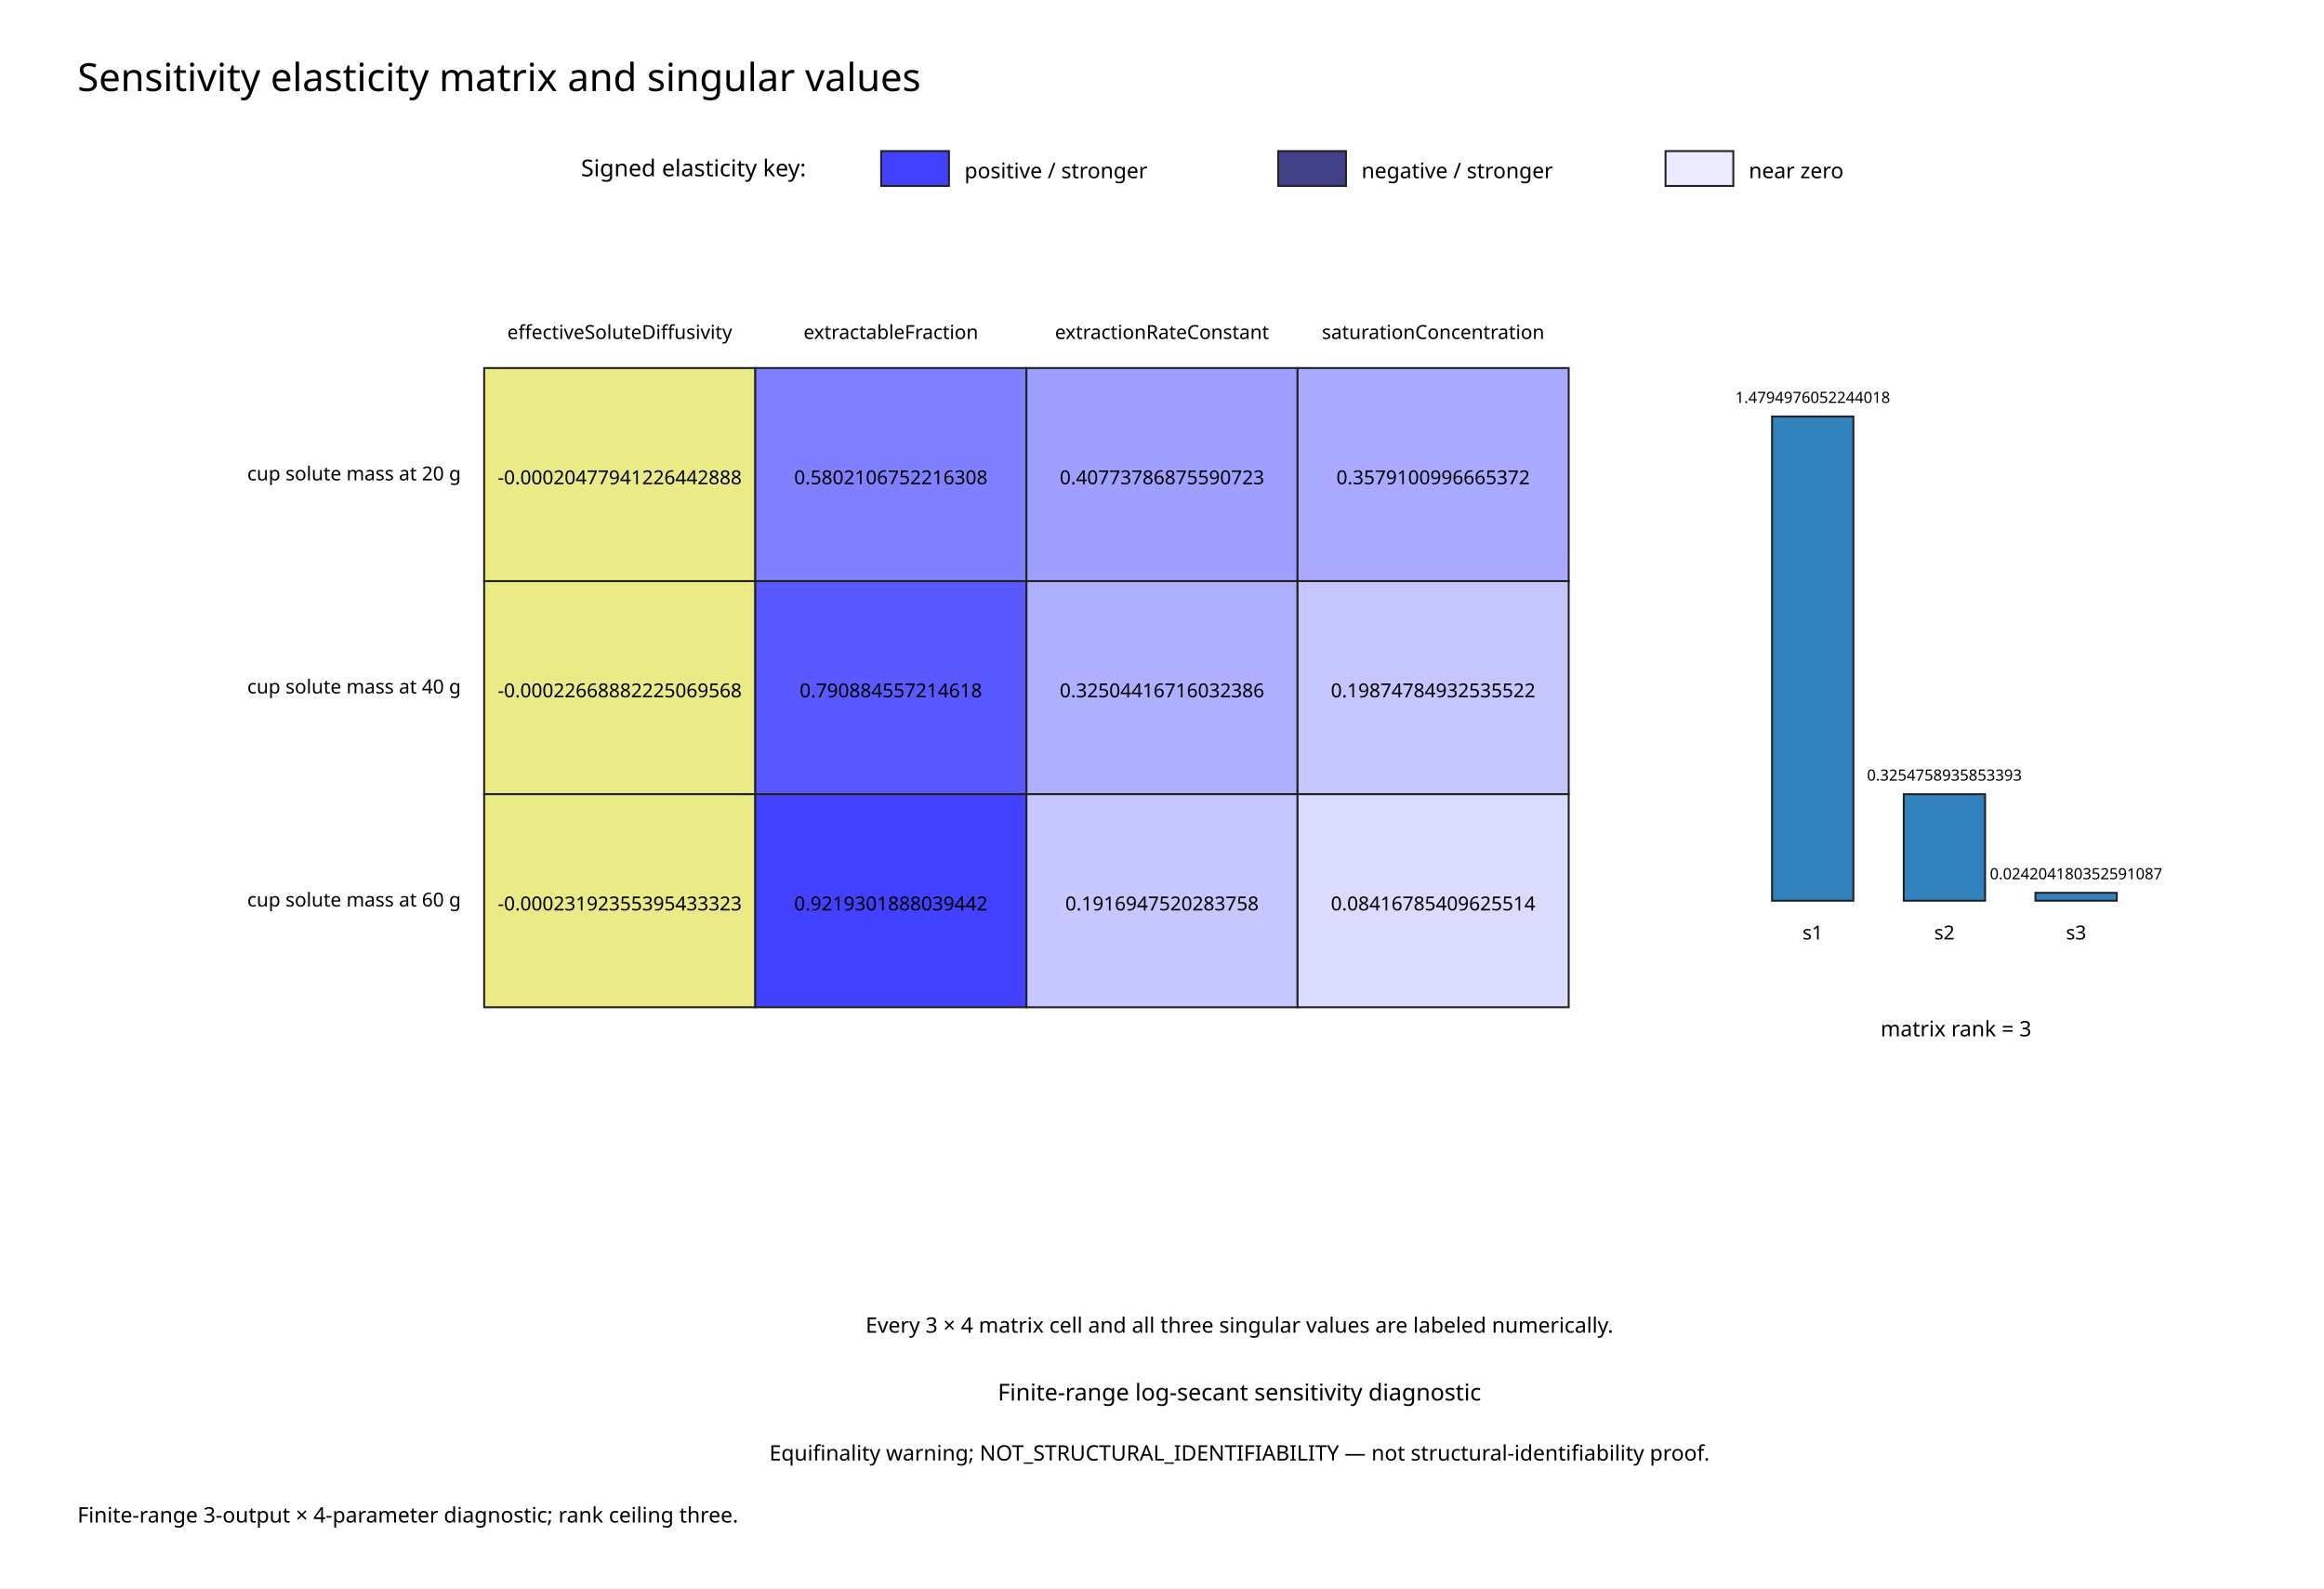
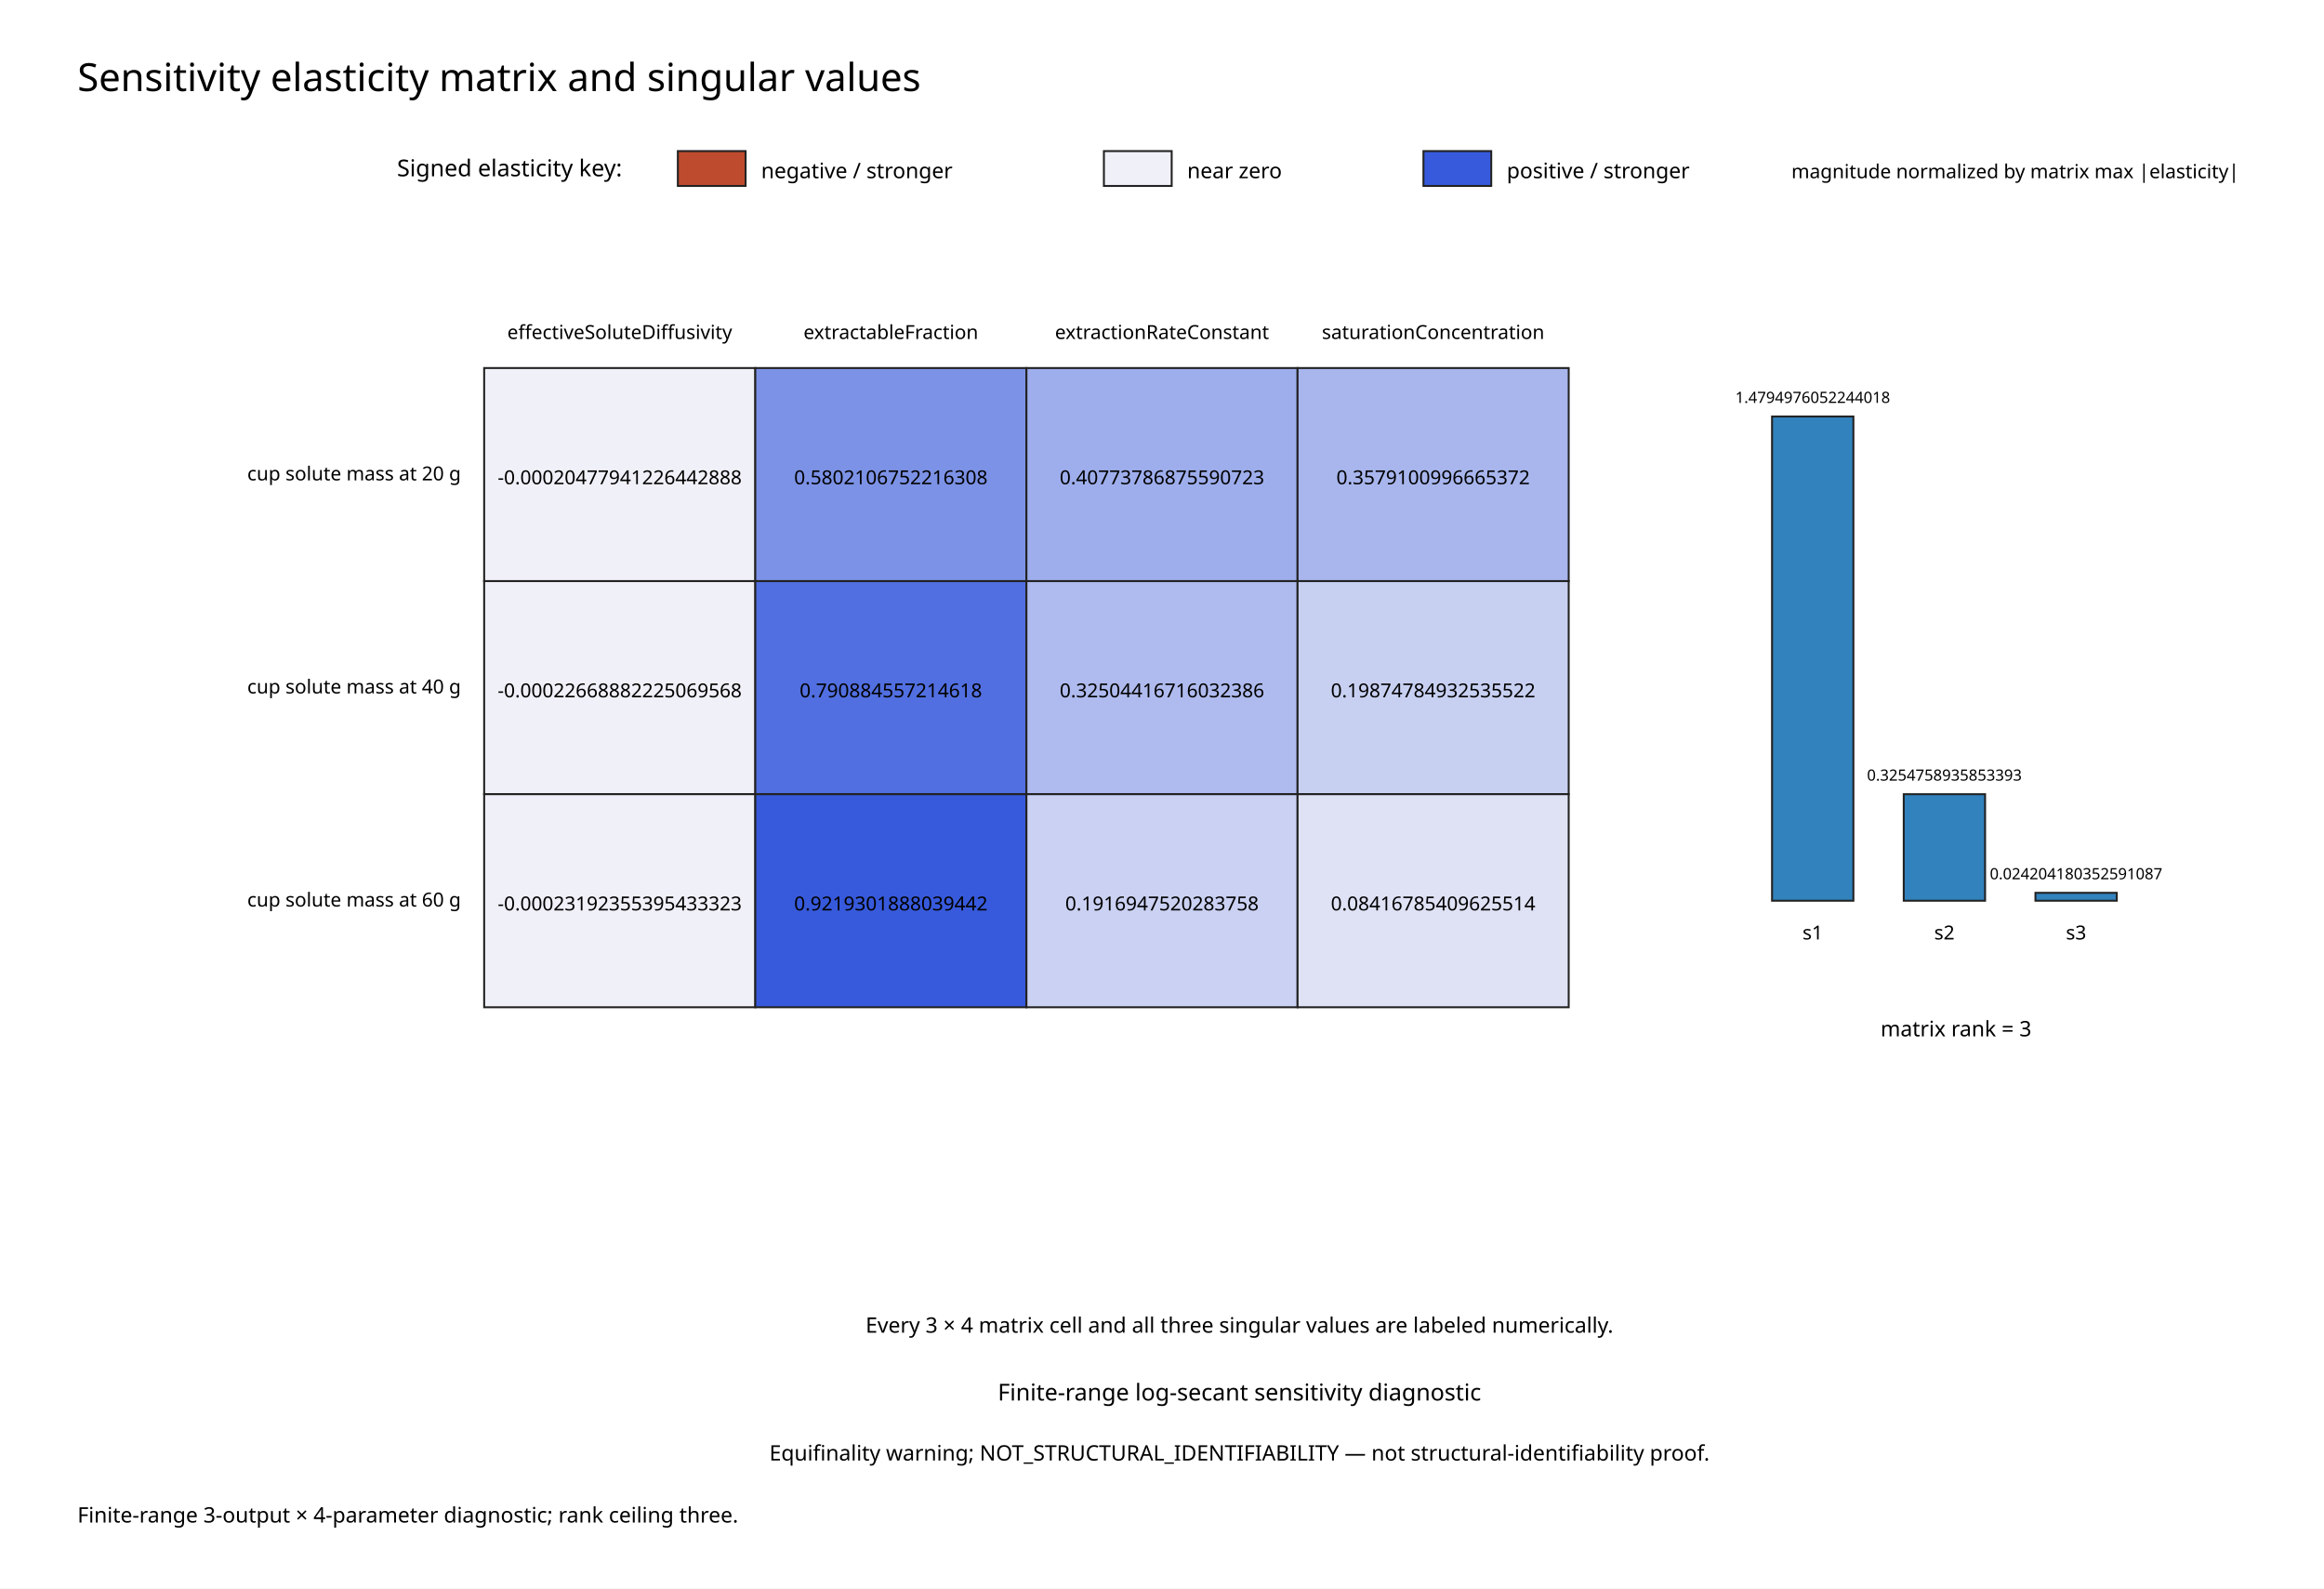
<svg xmlns="http://www.w3.org/2000/svg" width="1200" height="820" viewBox="0 0 1200 820">
  <rect x="0" y="0" width="1200" height="820" fill="white" />
  <g id="title-band" data-band="title" data-x="30" data-y="18" data-width="1140" data-height="42">
    <text x="40.000" y="47.000" font-family="sans-serif" font-size="20">Sensitivity elasticity matrix and singular values</text>
  </g>
  <g id="legend-band" data-band="legend" data-x="30" data-y="66" data-width="1140" data-height="48">
-     <text x="300.000" y="91.000" font-family="sans-serif" font-size="12">Signed elasticity key:</text>
-     <rect x="455" y="78" width="35" height="18" fill="rgb(65,65,255)" stroke="#222" />
-     <text x="498.000" y="92.000" font-family="sans-serif" font-size="11">positive / stronger</text>
-     <rect x="660" y="78" width="35" height="18" fill="rgb(65,65,135)" stroke="#222" />
-     <text x="703.000" y="92.000" font-family="sans-serif" font-size="11">negative / stronger</text>
-     <rect x="860" y="78" width="35" height="18" fill="rgb(235,235,255)" stroke="#222" />
-     <text x="903.000" y="92.000" font-family="sans-serif" font-size="11">near zero</text>
+     <text x="205.000" y="91.000" font-family="sans-serif" font-size="12">Signed elasticity key:</text>
+     <rect x="350" y="78" width="35" height="18" fill="rgb(190,75,45)" stroke="#222" data-scale-role="negative-endpoint" data-scale-value="-0.9219301888039442" data-fill-rgb="rgb(190,75,45)" />
+     <text x="393.000" y="92.000" font-family="sans-serif" font-size="11">negative / stronger</text>
+     <rect x="570" y="78" width="35" height="18" fill="rgb(240,240,248)" stroke="#222" data-scale-role="neutral" data-scale-value="0.0" data-fill-rgb="rgb(240,240,248)" />
+     <text x="613.000" y="92.000" font-family="sans-serif" font-size="11">near zero</text>
+     <rect x="735" y="78" width="35" height="18" fill="rgb(55,90,220)" stroke="#222" data-scale-role="positive-endpoint" data-scale-value="0.9219301888039442" data-fill-rgb="rgb(55,90,220)" />
+     <text x="778.000" y="92.000" font-family="sans-serif" font-size="11">positive / stronger</text>
+     <text x="925.000" y="92.000" font-family="sans-serif" font-size="10">magnitude normalized by matrix max |elasticity|</text>
  </g>
  <g id="plot-band" data-band="plot" data-x="70" data-y="122" data-width="1080" data-height="540">
    <g id="sensitivity-matrix" data-panel="sensitivity-matrix" data-plot-x="250.000" data-plot-y="190.000" data-plot-width="560.000" data-plot-height="330.000">
-       <rect x="250.000" y="190.000" width="140" height="110" fill="rgb(234,234,135)" stroke="#222" data-role="data" data-panel-ref="sensitivity-matrix" />
+       <rect x="250.000" y="190.000" width="140" height="110" fill="rgb(240,240,248)" stroke="#222" data-role="data" data-panel-ref="sensitivity-matrix" data-elasticity-value="-0.00020477941226442888" data-normalized-magnitude="0.0002221203023301549" data-sign-class="negative" data-fill-rgb="rgb(240,240,248)" />
      <text x="320.000" y="250.000" font-family="sans-serif" font-size="10" text-anchor="middle">-0.00020477941226442888</text>
-       <rect x="390.000" y="190.000" width="140" height="110" fill="rgb(128,128,255)" stroke="#222" data-role="data" data-panel-ref="sensitivity-matrix" />
+       <rect x="390.000" y="190.000" width="140" height="110" fill="rgb(124,146,230)" stroke="#222" data-role="data" data-panel-ref="sensitivity-matrix" data-elasticity-value="0.5802106752216308" data-normalized-magnitude="0.6293433952676619" data-sign-class="positive" data-fill-rgb="rgb(124,146,230)" />
      <text x="460.000" y="250.000" font-family="sans-serif" font-size="10" text-anchor="middle">0.5802106752216308</text>
-       <rect x="530.000" y="190.000" width="140" height="110" fill="rgb(159,159,255)" stroke="#222" data-role="data" data-panel-ref="sensitivity-matrix" />
+       <rect x="530.000" y="190.000" width="140" height="110" fill="rgb(158,174,236)" stroke="#222" data-role="data" data-panel-ref="sensitivity-matrix" data-elasticity-value="0.40773786875590723" data-normalized-magnitude="0.4422654488458409" data-sign-class="positive" data-fill-rgb="rgb(158,174,236)" />
      <text x="600.000" y="250.000" font-family="sans-serif" font-size="10" text-anchor="middle">0.40773786875590723</text>
-       <rect x="670.000" y="190.000" width="140" height="110" fill="rgb(169,169,255)" stroke="#222" data-role="data" data-panel-ref="sensitivity-matrix" />
+       <rect x="670.000" y="190.000" width="140" height="110" fill="rgb(168,182,237)" stroke="#222" data-role="data" data-panel-ref="sensitivity-matrix" data-elasticity-value="0.3579100996665372" data-normalized-magnitude="0.38821822304231934" data-sign-class="positive" data-fill-rgb="rgb(168,182,237)" />
      <text x="740.000" y="250.000" font-family="sans-serif" font-size="10" text-anchor="middle">0.3579100996665372</text>
-       <rect x="250.000" y="300.000" width="140" height="110" fill="rgb(234,234,135)" stroke="#222" data-role="data" data-panel-ref="sensitivity-matrix" />
+       <rect x="250.000" y="300.000" width="140" height="110" fill="rgb(240,240,248)" stroke="#222" data-role="data" data-panel-ref="sensitivity-matrix" data-elasticity-value="-0.00022668882225069568" data-normalized-magnitude="0.0002458850192819783" data-sign-class="negative" data-fill-rgb="rgb(240,240,248)" />
      <text x="320.000" y="360.000" font-family="sans-serif" font-size="10" text-anchor="middle">-0.00022668882225069568</text>
-       <rect x="390.000" y="300.000" width="140" height="110" fill="rgb(89,89,255)" stroke="#222" data-role="data" data-panel-ref="sensitivity-matrix" />
+       <rect x="390.000" y="300.000" width="140" height="110" fill="rgb(81,111,224)" stroke="#222" data-role="data" data-panel-ref="sensitivity-matrix" data-elasticity-value="0.790884557214618" data-normalized-magnitude="0.8578573159000935" data-sign-class="positive" data-fill-rgb="rgb(81,111,224)" />
      <text x="460.000" y="360.000" font-family="sans-serif" font-size="10" text-anchor="middle">0.790884557214618</text>
-       <rect x="530.000" y="300.000" width="140" height="110" fill="rgb(175,175,255)" stroke="#222" data-role="data" data-panel-ref="sensitivity-matrix" />
+       <rect x="530.000" y="300.000" width="140" height="110" fill="rgb(175,187,238)" stroke="#222" data-role="data" data-panel-ref="sensitivity-matrix" data-elasticity-value="0.32504416716032386" data-normalized-magnitude="0.3525691761780968" data-sign-class="positive" data-fill-rgb="rgb(175,187,238)" />
      <text x="600.000" y="360.000" font-family="sans-serif" font-size="10" text-anchor="middle">0.32504416716032386</text>
-       <rect x="670.000" y="300.000" width="140" height="110" fill="rgb(198,198,255)" stroke="#222" data-role="data" data-panel-ref="sensitivity-matrix" />
+       <rect x="670.000" y="300.000" width="140" height="110" fill="rgb(200,208,242)" stroke="#222" data-role="data" data-panel-ref="sensitivity-matrix" data-elasticity-value="0.19874784932535522" data-normalized-magnitude="0.21557798165086503" data-sign-class="positive" data-fill-rgb="rgb(200,208,242)" />
      <text x="740.000" y="360.000" font-family="sans-serif" font-size="10" text-anchor="middle">0.19874784932535522</text>
-       <rect x="250.000" y="410.000" width="140" height="110" fill="rgb(234,234,135)" stroke="#222" data-role="data" data-panel-ref="sensitivity-matrix" />
+       <rect x="250.000" y="410.000" width="140" height="110" fill="rgb(240,240,248)" stroke="#222" data-role="data" data-panel-ref="sensitivity-matrix" data-elasticity-value="-0.00023192355395433323" data-normalized-magnitude="0.00025156303239751447" data-sign-class="negative" data-fill-rgb="rgb(240,240,248)" />
      <text x="320.000" y="470.000" font-family="sans-serif" font-size="10" text-anchor="middle">-0.00023192355395433323</text>
-       <rect x="390.000" y="410.000" width="140" height="110" fill="rgb(65,65,255)" stroke="#222" data-role="data" data-panel-ref="sensitivity-matrix" />
+       <rect x="390.000" y="410.000" width="140" height="110" fill="rgb(55,90,220)" stroke="#222" data-role="data" data-panel-ref="sensitivity-matrix" data-elasticity-value="0.9219301888039442" data-normalized-magnitude="1.0" data-sign-class="positive" data-fill-rgb="rgb(55,90,220)" />
      <text x="460.000" y="470.000" font-family="sans-serif" font-size="10" text-anchor="middle">0.9219301888039442</text>
-       <rect x="530.000" y="410.000" width="140" height="110" fill="rgb(199,199,255)" stroke="#222" data-role="data" data-panel-ref="sensitivity-matrix" />
+       <rect x="530.000" y="410.000" width="140" height="110" fill="rgb(202,209,242)" stroke="#222" data-role="data" data-panel-ref="sensitivity-matrix" data-elasticity-value="0.1916947520283758" data-normalized-magnitude="0.20792762223902098" data-sign-class="positive" data-fill-rgb="rgb(202,209,242)" />
      <text x="600.000" y="470.000" font-family="sans-serif" font-size="10" text-anchor="middle">0.1916947520283758</text>
-       <rect x="670.000" y="410.000" width="140" height="110" fill="rgb(219,219,255)" stroke="#222" data-role="data" data-panel-ref="sensitivity-matrix" />
+       <rect x="670.000" y="410.000" width="140" height="110" fill="rgb(223,226,245)" stroke="#222" data-role="data" data-panel-ref="sensitivity-matrix" data-elasticity-value="0.08416785409625514" data-normalized-magnitude="0.09129525762189149" data-sign-class="positive" data-fill-rgb="rgb(223,226,245)" />
      <text x="740.000" y="470.000" font-family="sans-serif" font-size="10" text-anchor="middle">0.08416785409625514</text>
      <text x="238.000" y="248.000" font-family="sans-serif" font-size="10" text-anchor="end">cup solute mass at 20 g</text>
      <text x="238.000" y="358.000" font-family="sans-serif" font-size="10" text-anchor="end">cup solute mass at 40 g</text>
      <text x="238.000" y="468.000" font-family="sans-serif" font-size="10" text-anchor="end">cup solute mass at 60 g</text>
      <text x="320.000" y="175.000" font-family="sans-serif" font-size="10" text-anchor="middle">effectiveSoluteDiffusivity</text>
      <text x="460.000" y="175.000" font-family="sans-serif" font-size="10" text-anchor="middle">extractableFraction</text>
      <text x="600.000" y="175.000" font-family="sans-serif" font-size="10" text-anchor="middle">extractionRateConstant</text>
      <text x="740.000" y="175.000" font-family="sans-serif" font-size="10" text-anchor="middle">saturationConcentration</text>
    </g>
    <g id="singular-values" data-panel="singular-values" data-plot-x="900.000" data-plot-y="190.000" data-plot-width="220.000" data-plot-height="330.000">
      <rect x="915.000" y="215.000" width="42" height="250.000" fill="#3182bd" stroke="#222" data-role="data" data-panel-ref="singular-values" />
      <text x="936.000" y="485.000" font-family="sans-serif" font-size="10" text-anchor="middle">s1</text>
      <text x="936.000" y="208.000" font-family="sans-serif" font-size="8" text-anchor="middle">1.4794976052244018</text>
      <rect x="983.000" y="410.002" width="42" height="54.998" fill="#3182bd" stroke="#222" data-role="data" data-panel-ref="singular-values" />
      <text x="1004.000" y="485.000" font-family="sans-serif" font-size="10" text-anchor="middle">s2</text>
      <text x="1004.000" y="403.002" font-family="sans-serif" font-size="8" text-anchor="middle">0.3254758935853393</text>
      <rect x="1051.000" y="460.910" width="42" height="4.090" fill="#3182bd" stroke="#222" data-role="data" data-panel-ref="singular-values" />
      <text x="1072.000" y="485.000" font-family="sans-serif" font-size="10" text-anchor="middle">s3</text>
      <text x="1072.000" y="453.910" font-family="sans-serif" font-size="8" text-anchor="middle">0.024204180352591087</text>
      <text x="1010.000" y="535.000" font-family="sans-serif" font-size="11" text-anchor="middle">matrix rank = 3</text>
    </g>
  </g>
  <g id="lower-label-band" data-band="lower-label" data-x="70" data-y="666" data-width="1080" data-height="34">
    <text x="640.000" y="688.000" font-family="sans-serif" font-size="11" text-anchor="middle">Every 3 × 4 matrix cell and all three singular values are labeled numerically.</text>
  </g>
  <g id="axis-title-band" data-band="axis-title" data-x="30" data-y="704" data-width="1140" data-height="28">
    <text x="640.000" y="723.000" font-family="sans-serif" font-size="12" text-anchor="middle">Finite-range log-secant sensitivity diagnostic</text>
  </g>
  <g id="annotation-band" data-band="annotation" data-x="30" data-y="736" data-width="1140" data-height="30">
    <text x="640.000" y="754.000" font-family="sans-serif" font-size="11" text-anchor="middle">Equifinality warning; NOT_STRUCTURAL_IDENTIFIABILITY — not structural-identifiability proof.</text>
  </g>
  <g id="caption-band" data-band="caption" data-x="30" data-y="770" data-width="1140" data-height="42">
    <text x="40.000" y="786.000" font-family="sans-serif" font-size="11">Finite-range 3-output × 4-parameter diagnostic; rank ceiling three.</text>
  </g>
</svg>
